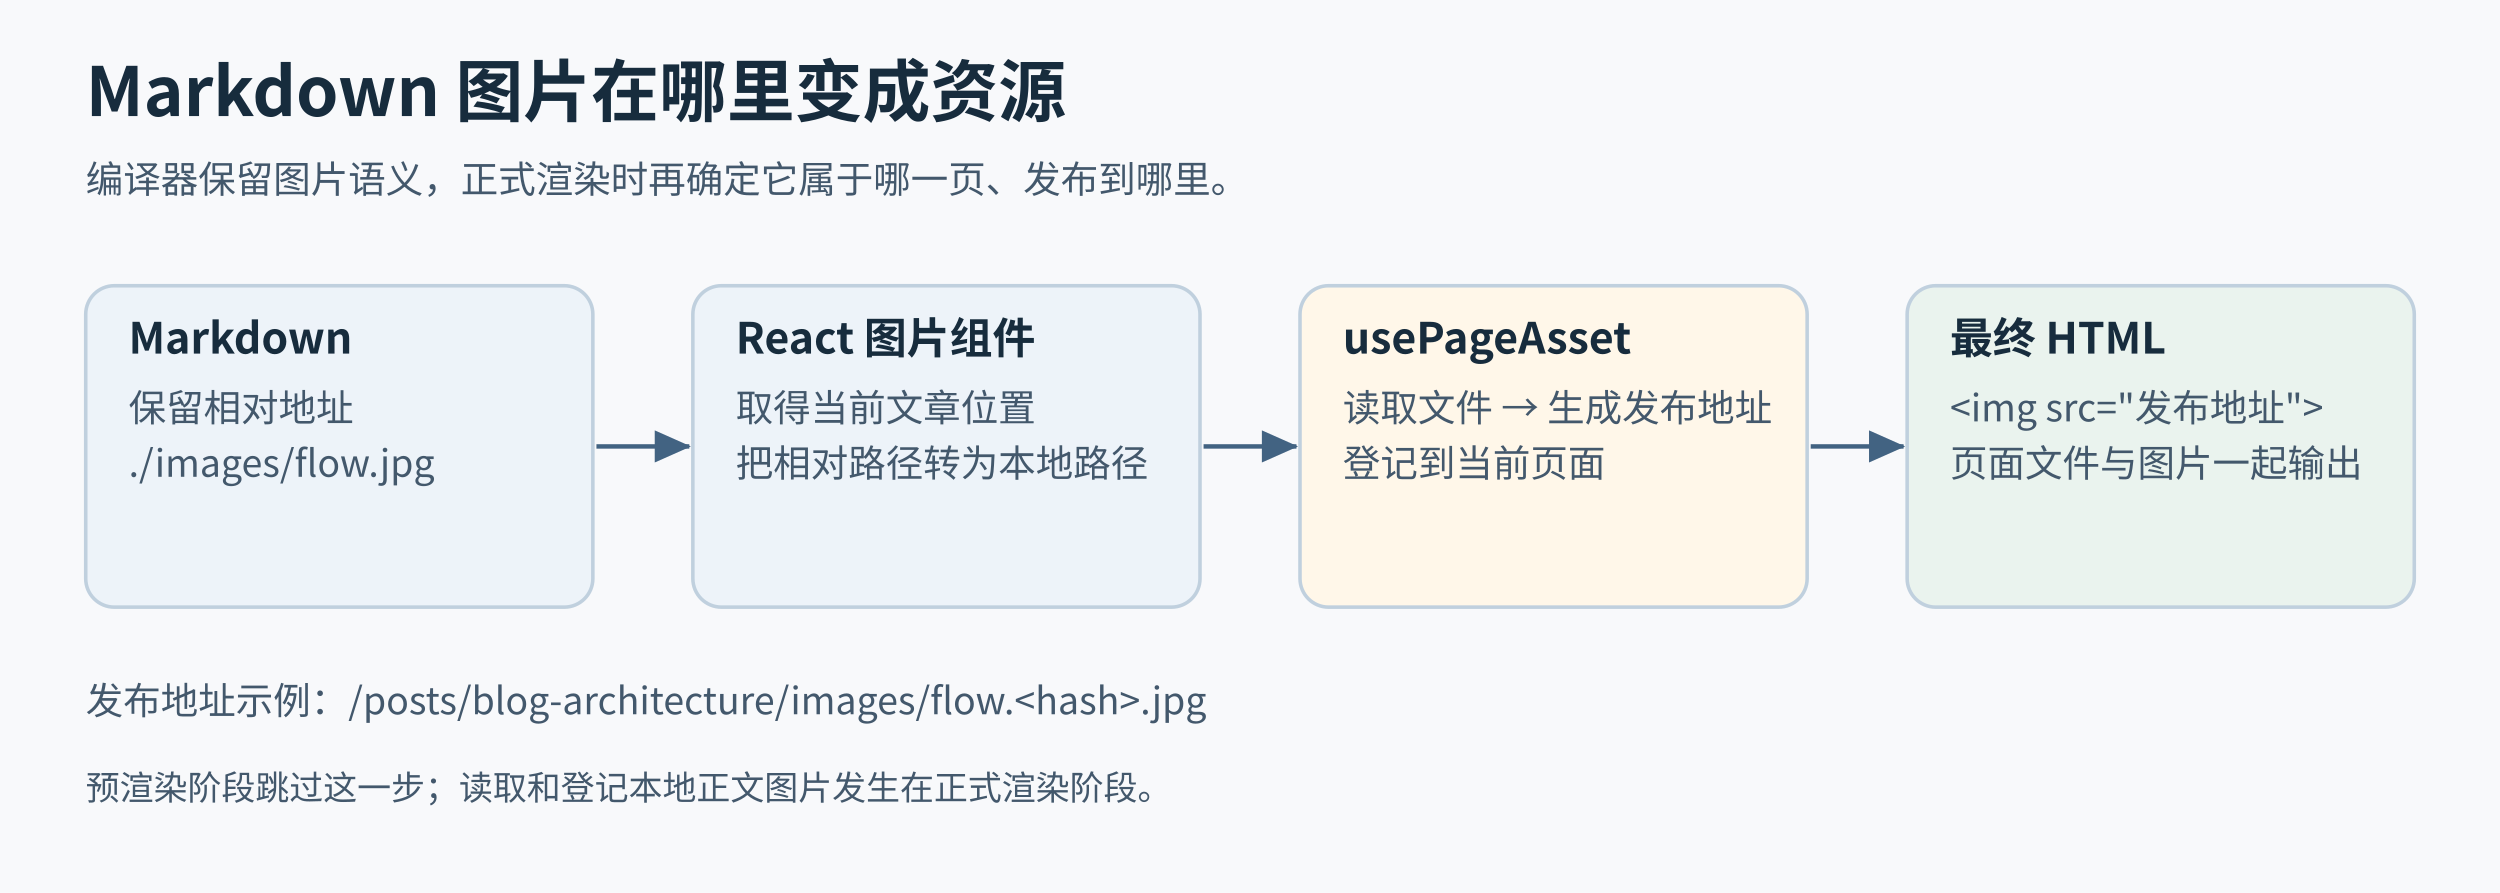
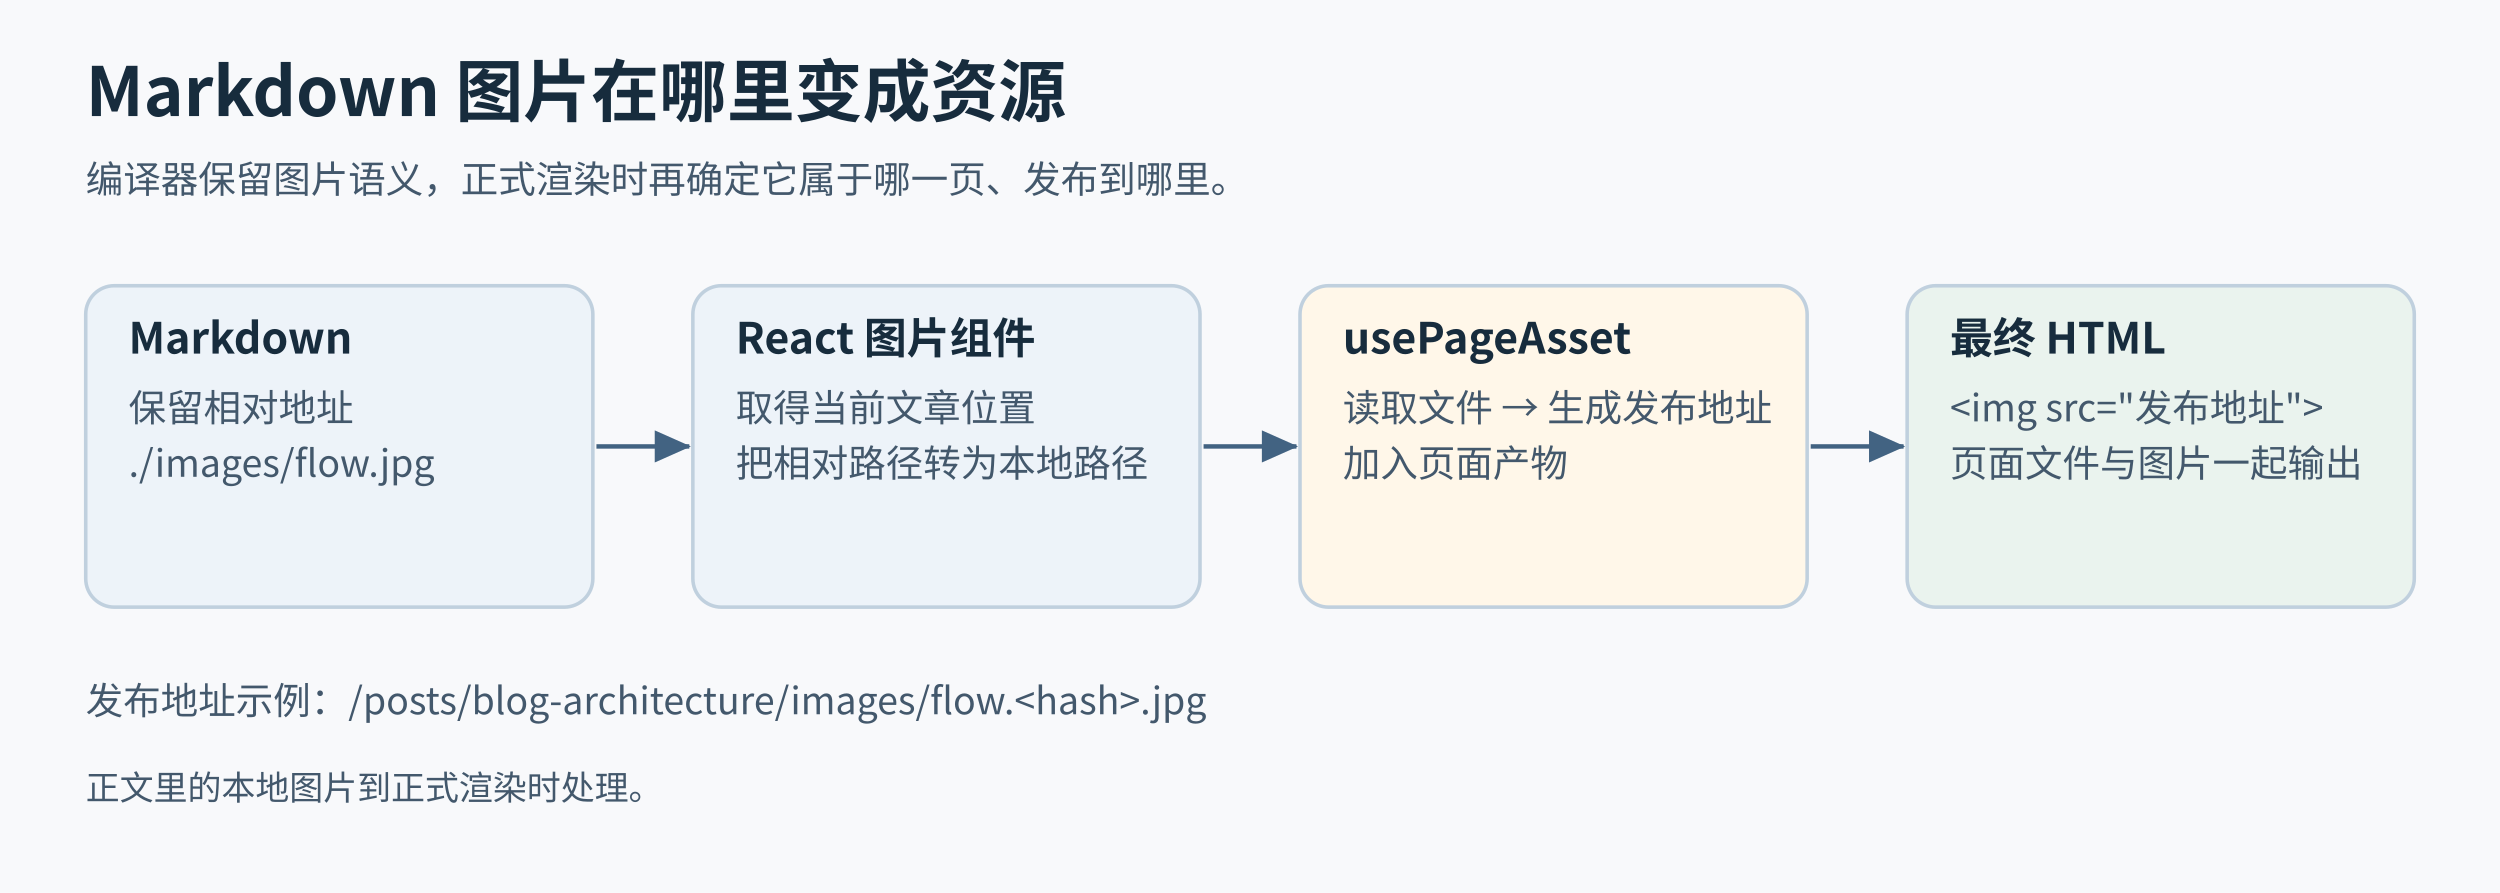
<svg xmlns="http://www.w3.org/2000/svg" width="1400" height="500" viewBox="0 0 1400 500" role="img" aria-labelledby="figureTitle figureDesc">
  <defs>
    <marker id="arrow" markerWidth="9" markerHeight="9" refX="8.6" refY="4.5" orient="auto" viewBox="0 0 10 9">
      <path d="M0 .5L9 4.5L0 8.5Z" fill="#426382" />
    </marker>
    <marker id="referenceArrow" markerWidth="9" markerHeight="9" refX="8.6" refY="4.5" orient="auto" viewBox="0 0 10 9">
      <path d="M0 .5L9 4.5L0 8.5Z" fill="#8b5b26" />
    </marker>
    <style>
      text { font-family: "Microsoft YaHei", "Microsoft YaHei UI", "Noto Sans CJK SC", "SimHei", sans-serif; fill: #172c3d; }
      .title { font-size: 38px; font-weight: 700; }
      .section { font-size: 25px; font-weight: 700; }
      .label { font-size: 24px; font-weight: 700; }
      .body { font-size: 21px; fill: #43586c; }
      .detail { font-size: 19px; fill: #43586c; }
      .note { font-size: 18px; fill: #375673; }
      .reference-note { font-size: 18px; fill: #71471c; }
      .arrow { fill: none; stroke: #426382; stroke-width: 2.5; stroke-linejoin: round; marker-end: url(#arrow); }
      .reference { fill: none; stroke: #8b5b26; stroke-width: 2.5; stroke-dasharray: 7 6; stroke-linejoin: round; marker-end: url(#referenceArrow); }
    </style>
  </defs>
  <rect width="1400" height="500" fill="#f8f9fb" />
  <text x="48" y="65" class="title" text-anchor="start">Markdown 图片在哪里变成资源</text>
  <text x="48" y="108" class="body" text-anchor="start">编译器保留图片语义，正式渲染时再确定它属于哪一页、发布到哪里。</text>
  <rect x="48" y="160" width="284" height="180" rx="16" fill="#edf3f9" stroke="#c0d0de" stroke-width="2" />
  <text x="72" y="198" class="label" text-anchor="start">Markdown</text>
  <text x="72" y="236" class="body" text-anchor="start">保留相对地址</text>
  <text x="72" y="267" class="body" text-anchor="start">./images/flow.jpg</text>
  <rect x="388" y="160" width="284" height="180" rx="16" fill="#edf3f9" stroke="#c0d0de" stroke-width="2" />
  <text x="412" y="198" class="label" text-anchor="start">React 图片组件</text>
  <text x="412" y="236" class="body" text-anchor="start">取得当前文章位置</text>
  <text x="412" y="267" class="body" text-anchor="start">把相对路径转为本地路径</text>
  <rect x="728" y="160" width="284" height="180" rx="16" fill="#fff7e9" stroke="#c0d0de" stroke-width="2" />
  <text x="752" y="198" class="label" text-anchor="start">usePageAsset</text>
  <text x="752" y="236" class="body" text-anchor="start">读取文件 → 生成发布地址</text>
-   <text x="752" y="267" class="body" text-anchor="start">登记到当前页面</text>
+   <text x="752" y="267" class="body" text-anchor="start">加入页面产物</text>
  <rect x="1068" y="160" width="284" height="180" rx="16" fill="#eaf3ee" stroke="#c0d0de" stroke-width="2" />
  <text x="1092" y="198" class="label" text-anchor="start">最终 HTML</text>
  <text x="1092" y="236" class="body" text-anchor="start">&lt;img src="发布地址"&gt;</text>
  <text x="1092" y="267" class="body" text-anchor="start">页面文件与图片一起输出</text>
  <path d="M334 250H386" class="arrow" />
  <path d="M674 250H726" class="arrow" />
  <path d="M1014 250H1066" class="arrow" />
  <text x="48" y="400" class="body" text-anchor="start">发布地址示例：/posts/blog-architecture/images/flow.&lt;hash&gt;.jpg</text>
-   <text x="48" y="448" class="detail" text-anchor="start">预渲染阶段跳过这一步；读取和登记本地正文图片发生在正式渲染阶段。</text>
+   <text x="48" y="448" class="detail" text-anchor="start">正文里的本地图片到正式渲染时处理。</text>
</svg>
